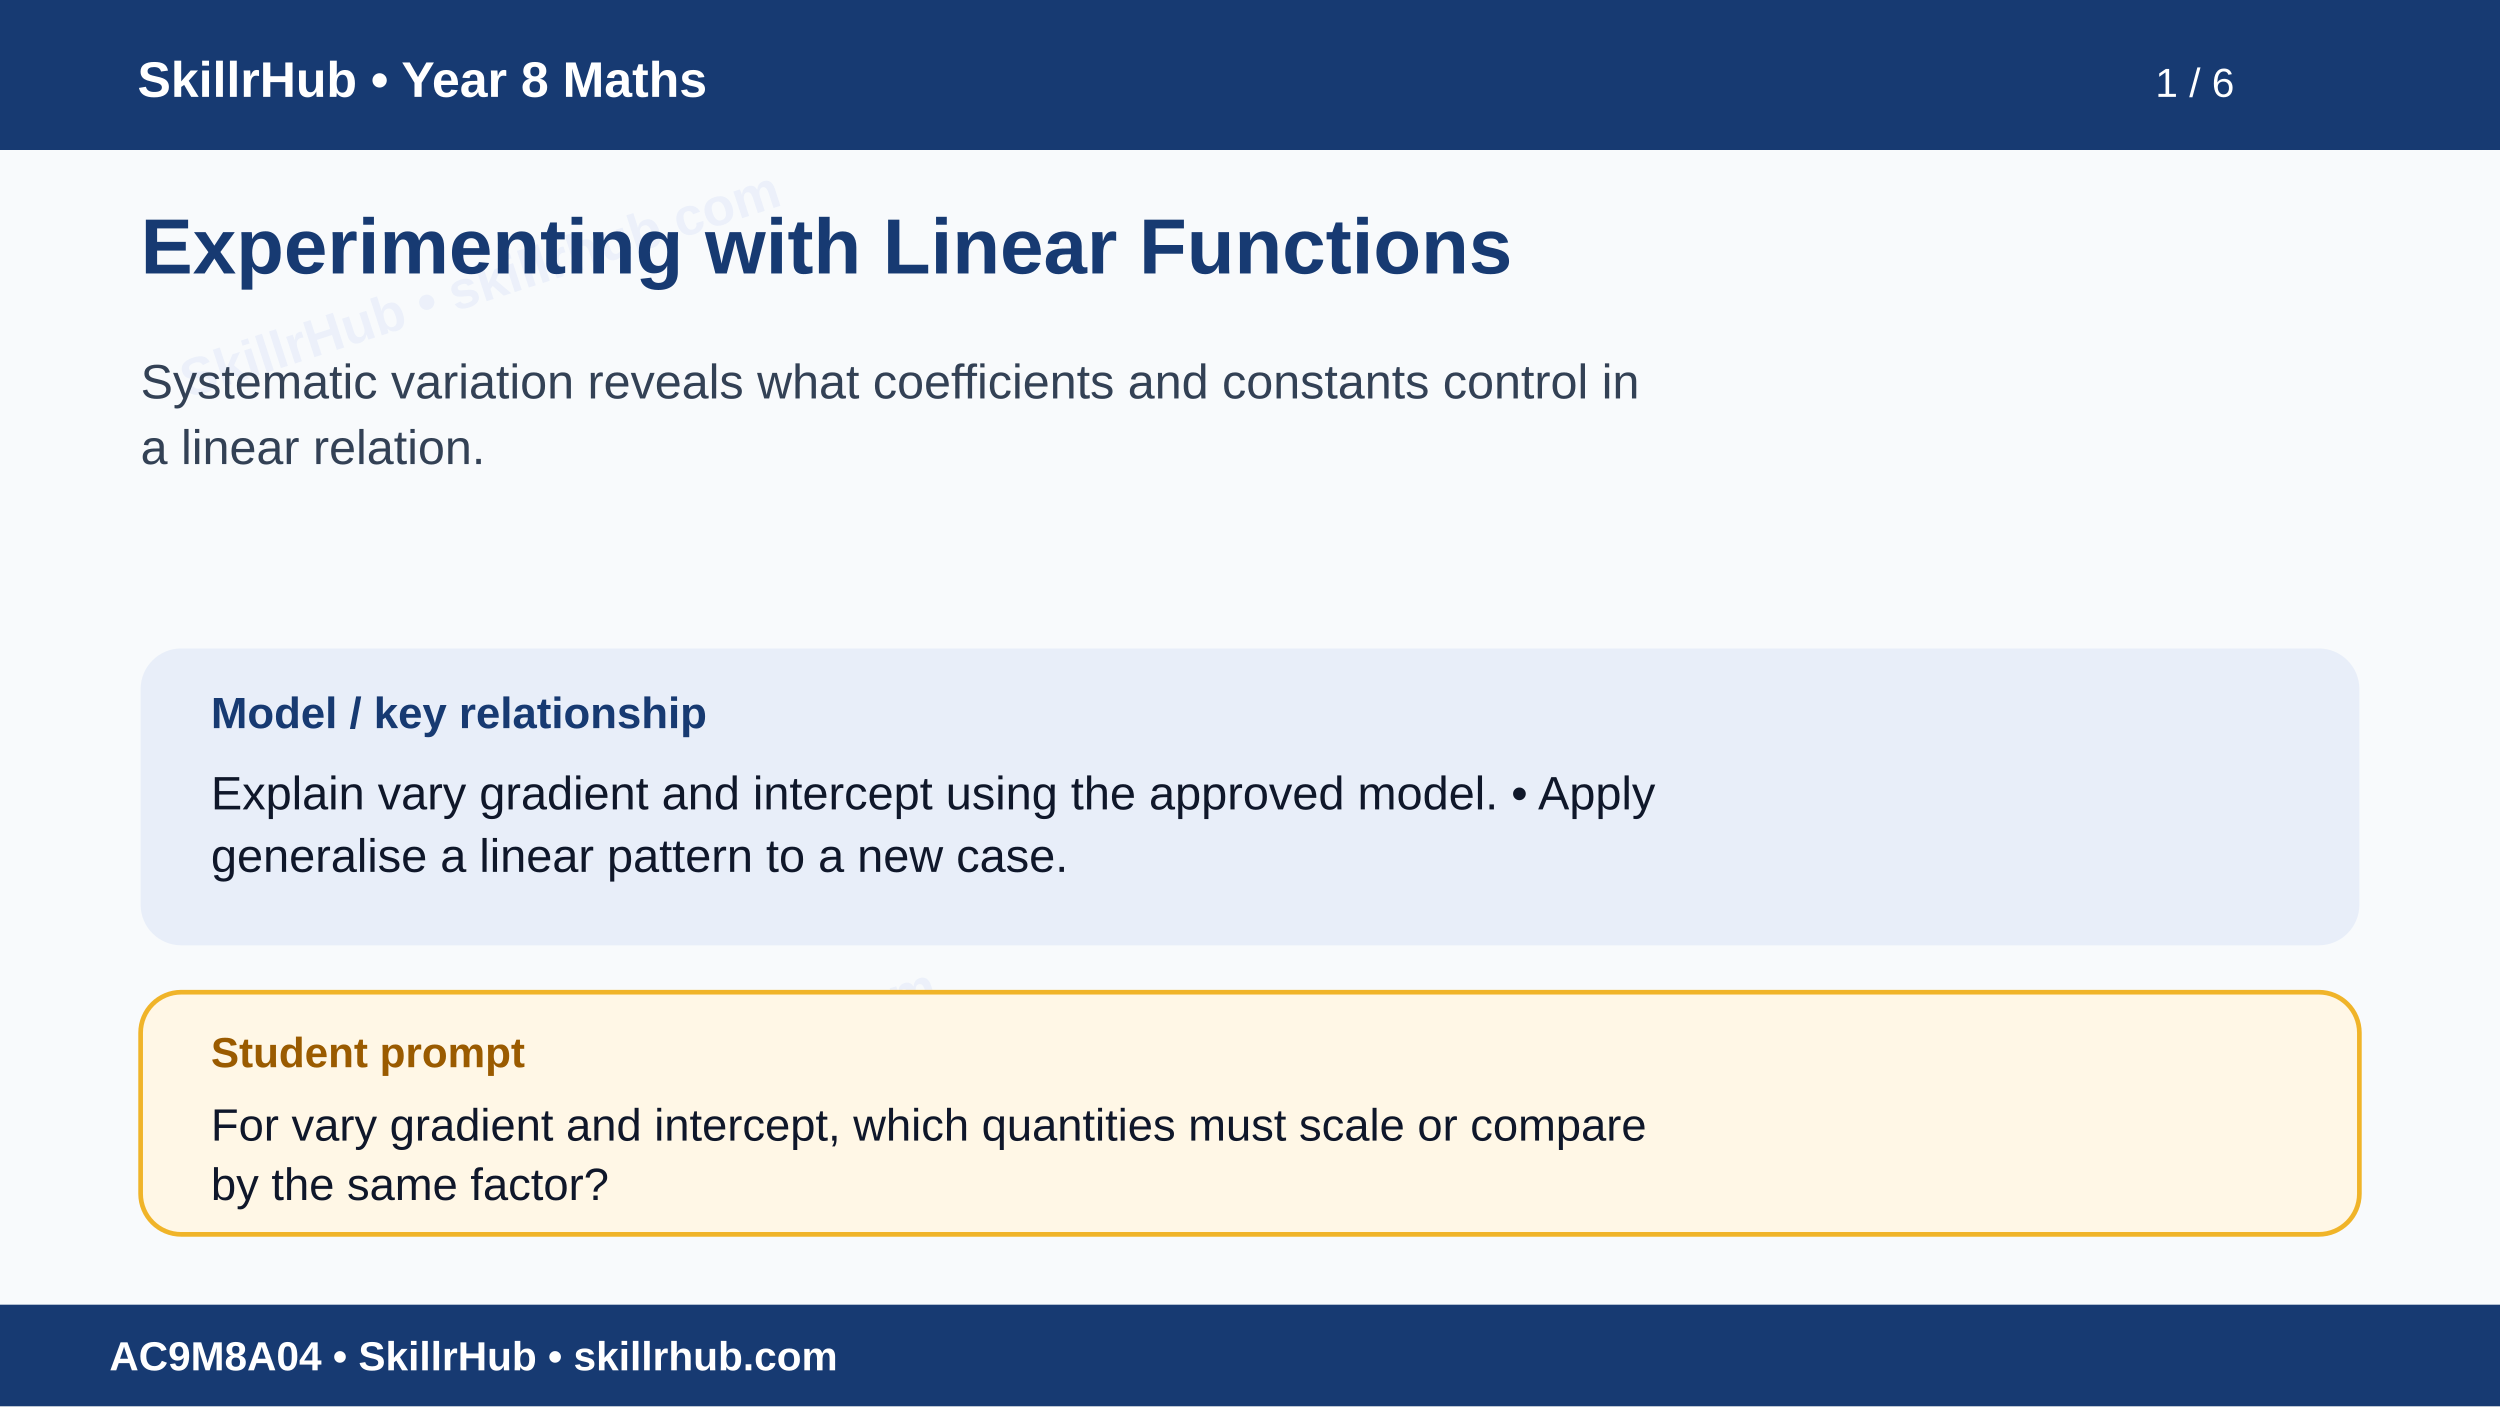
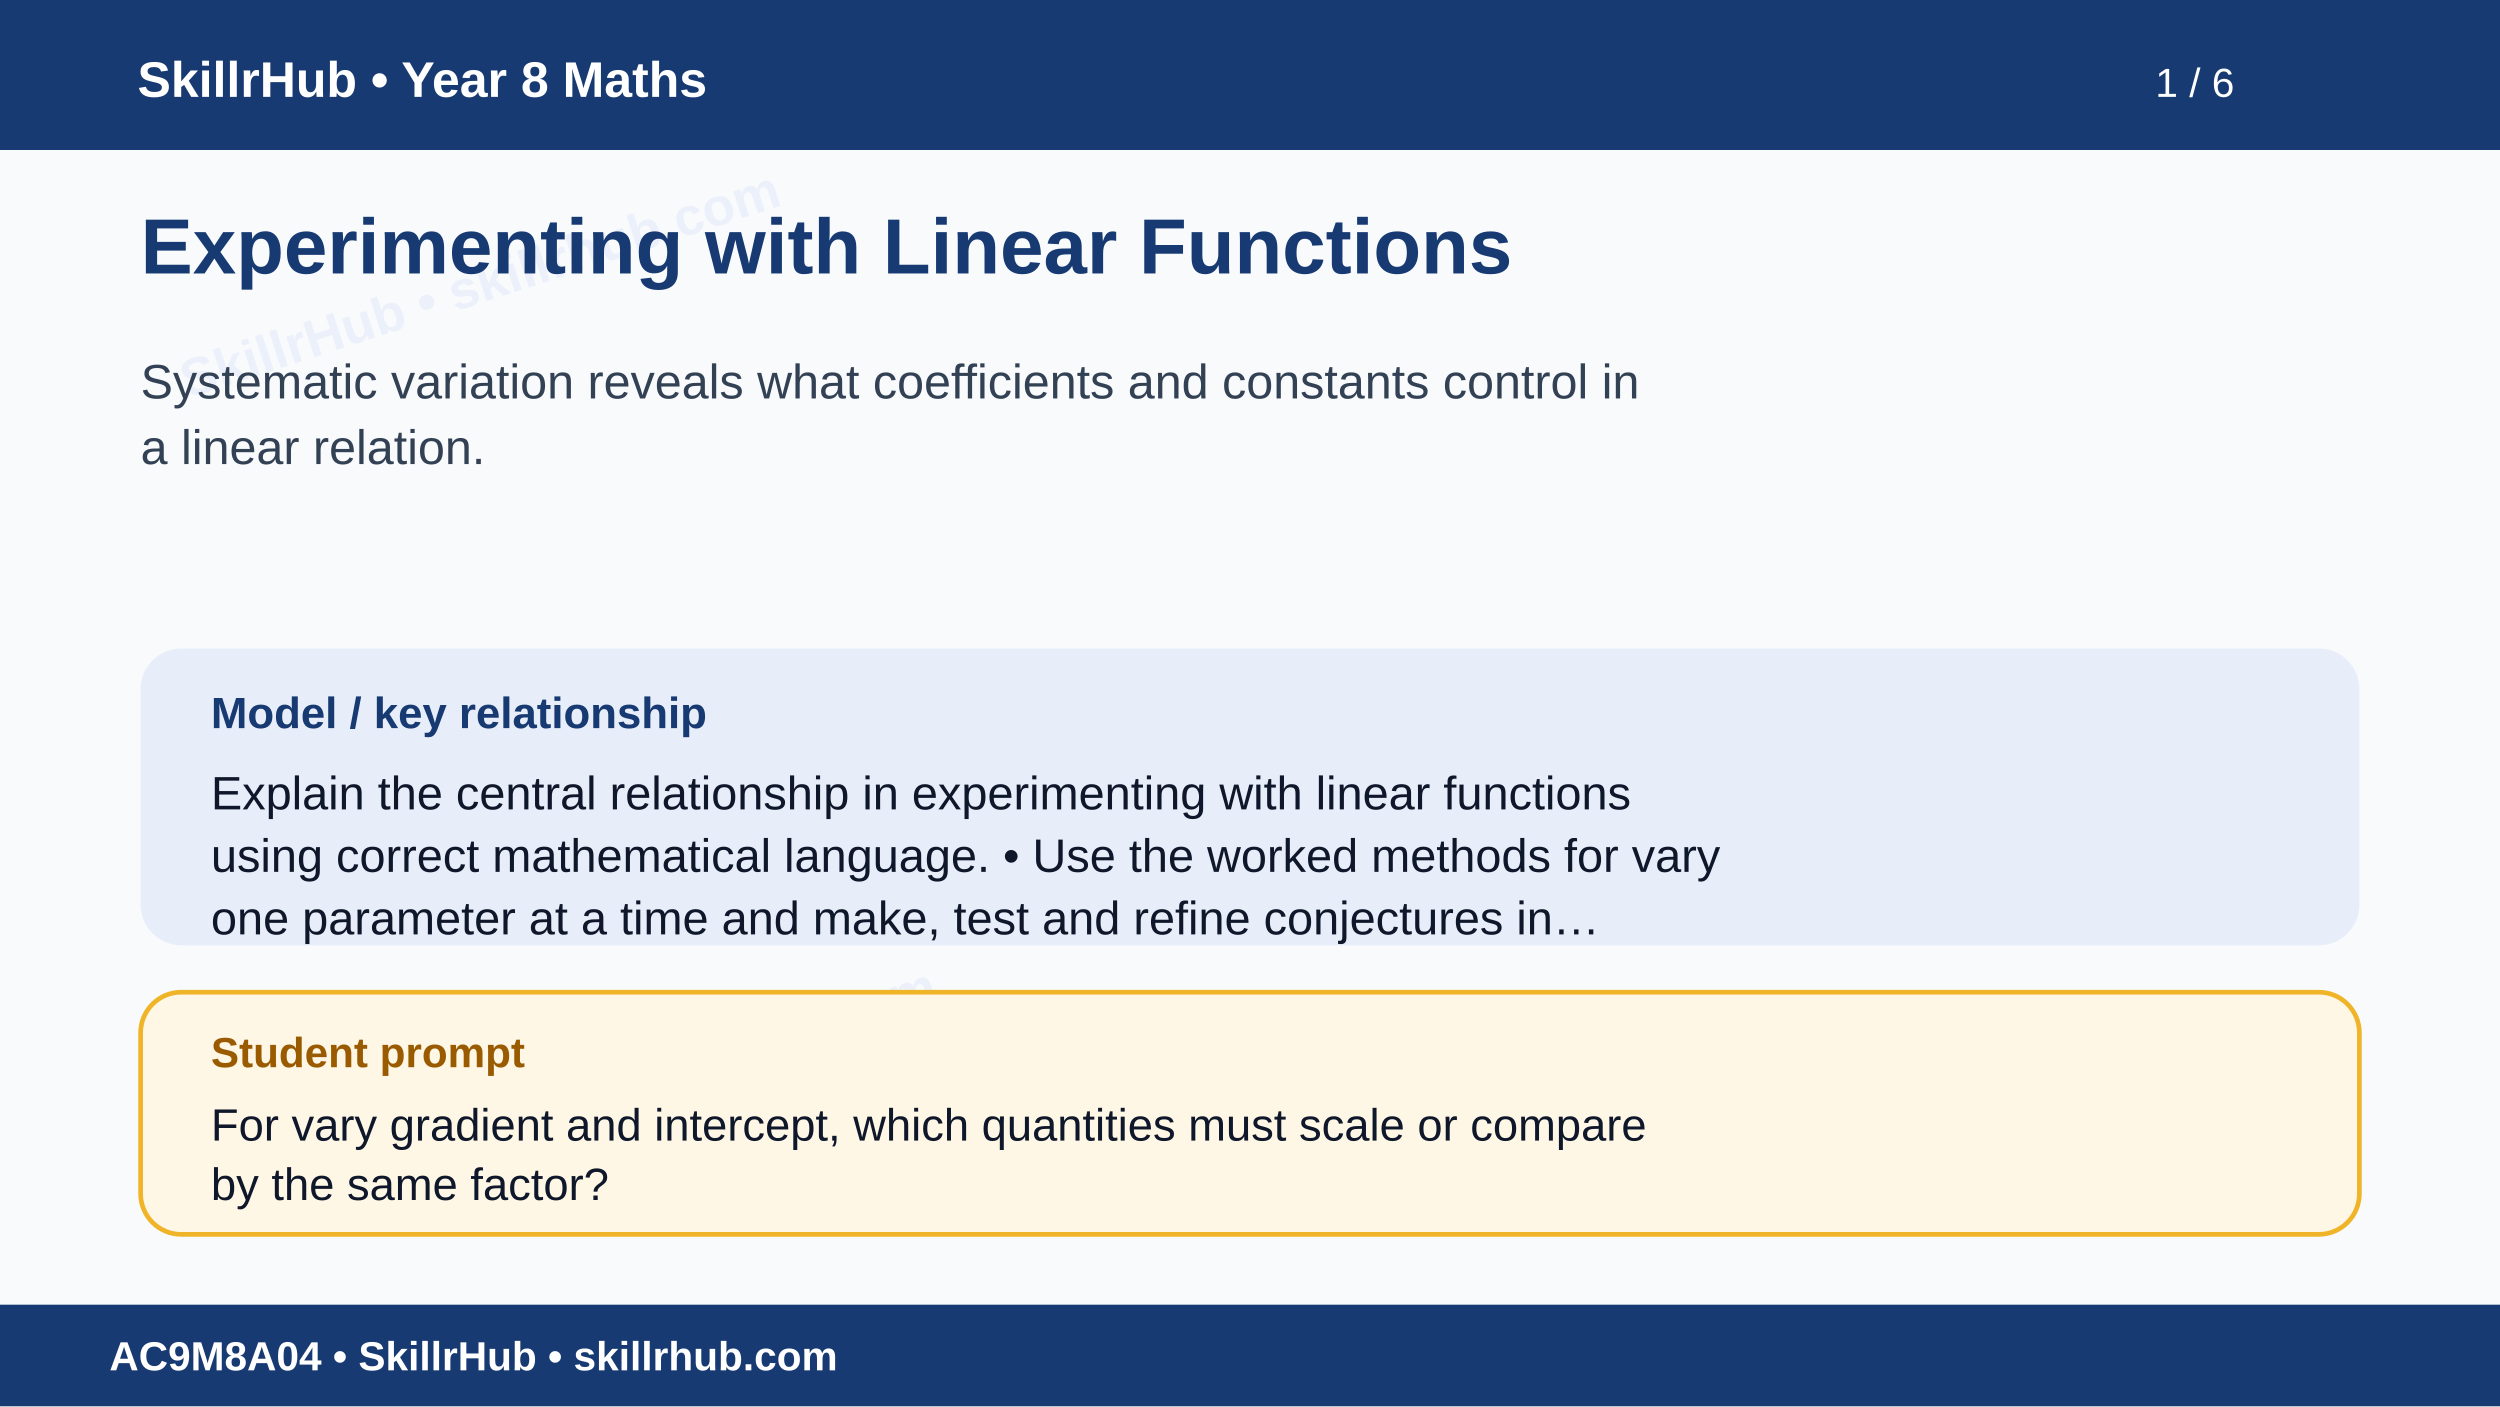
<svg xmlns="http://www.w3.org/2000/svg" width="1600" height="900" viewBox="0 0 1600 900" role="img" aria-labelledby="title desc">
  <rect width="1600" height="900" fill="#f8fafc" />
  <g opacity=".055" fill="#1d4ed8" font-family="Arial,Helvetica,sans-serif" font-size="34" font-weight="700">
    <text x="120" y="255" transform="rotate(-18 120 255)">SkillrHub • skillrhub.com</text>
    <text x="790" y="560" transform="rotate(-18 790 560)">SkillrHub • skillrhub.com</text>
    <text x="220" y="765" transform="rotate(-18 220 765)">SkillrHub • skillrhub.com</text>
  </g>
  <rect width="1600" height="96" fill="#173a72" />
  <text x="88" y="62" fill="#fff" font-family="Arial,Helvetica,sans-serif" font-size="32" font-weight="700">SkillrHub • Year 8 Maths</text>
  <text x="1430" y="62" text-anchor="end" fill="#fff" font-family="Arial,Helvetica,sans-serif" font-size="26">1 / 6</text>
  <text x="90" y="175" fill="#173a72" font-family="Arial,Helvetica,sans-serif" font-size="50" font-weight="700">Experimenting with Linear Functions</text>
  <text x="90" y="255" fill="#334155" font-family="Arial,Helvetica,sans-serif" font-size="31" font-weight="400">Systematic variation reveals what coefficients and constants control in</text>
  <text x="90" y="297" fill="#334155" font-family="Arial,Helvetica,sans-serif" font-size="31" font-weight="400">a linear relation.</text>
  <rect x="90" y="415" width="1420" height="190" rx="26" fill="#e8eef9" />
  <text x="135" y="466" fill="#173a72" font-family="Arial,Helvetica,sans-serif" font-size="28" font-weight="700">Model / key relationship</text>
-   <text x="135" y="518" fill="#0f172a" font-family="Arial,Helvetica,sans-serif" font-size="30" font-weight="400">Explain vary gradient and intercept using the approved model. • Apply</text>
-   <text x="135" y="558" fill="#0f172a" font-family="Arial,Helvetica,sans-serif" font-size="30" font-weight="400">generalise a linear pattern to a new case.</text>
+   <text x="135" y="518" fill="#0f172a" font-family="Arial,Helvetica,sans-serif" font-size="30" font-weight="400">Explain the central relationship in experimenting with linear functions</text>
+   <text x="135" y="558" fill="#0f172a" font-family="Arial,Helvetica,sans-serif" font-size="30" font-weight="400">using correct mathematical language. • Use the worked methods for vary</text>
+   <text x="135" y="598" fill="#0f172a" font-family="Arial,Helvetica,sans-serif" font-size="30" font-weight="400">one parameter at a time and make, test and refine conjectures in…</text>
  <rect x="90" y="635" width="1420" height="155" rx="26" fill="#fff7e6" stroke="#f0b429" stroke-width="3" />
  <text x="135" y="683" fill="#9a5b00" font-family="Arial,Helvetica,sans-serif" font-size="27" font-weight="700">Student prompt</text>
  <text x="135" y="730" fill="#0f172a" font-family="Arial,Helvetica,sans-serif" font-size="29" font-weight="400">For vary gradient and intercept, which quantities must scale or compare</text>
  <text x="135" y="768" fill="#0f172a" font-family="Arial,Helvetica,sans-serif" font-size="29" font-weight="400">by the same factor?</text>
  <rect y="835" width="1600" height="65" fill="#173a72" />
  <text x="70" y="877" fill="#fff" font-family="Arial,Helvetica,sans-serif" font-size="26" font-weight="700">AC9M8A04 • SkillrHub • skillrhub.com</text>
</svg>
